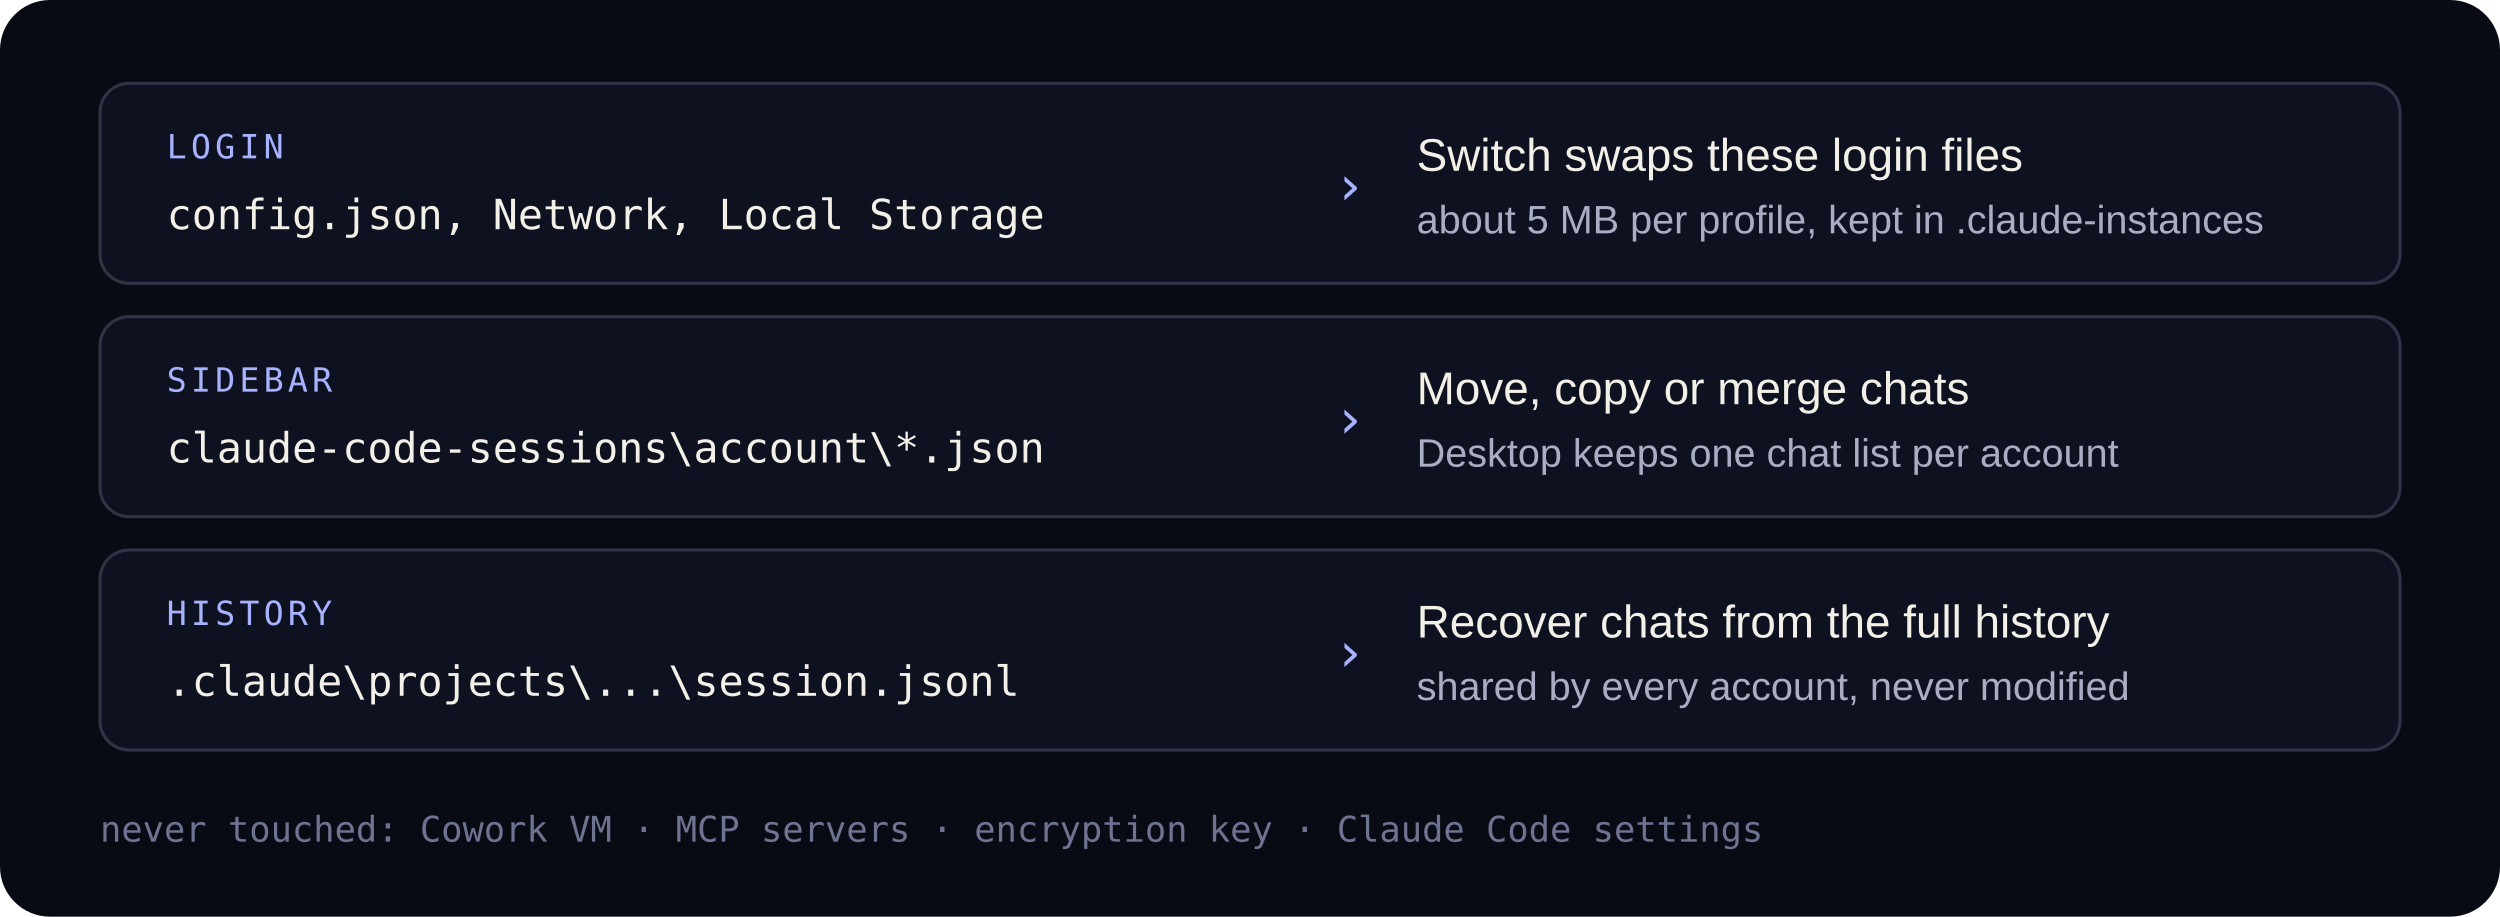
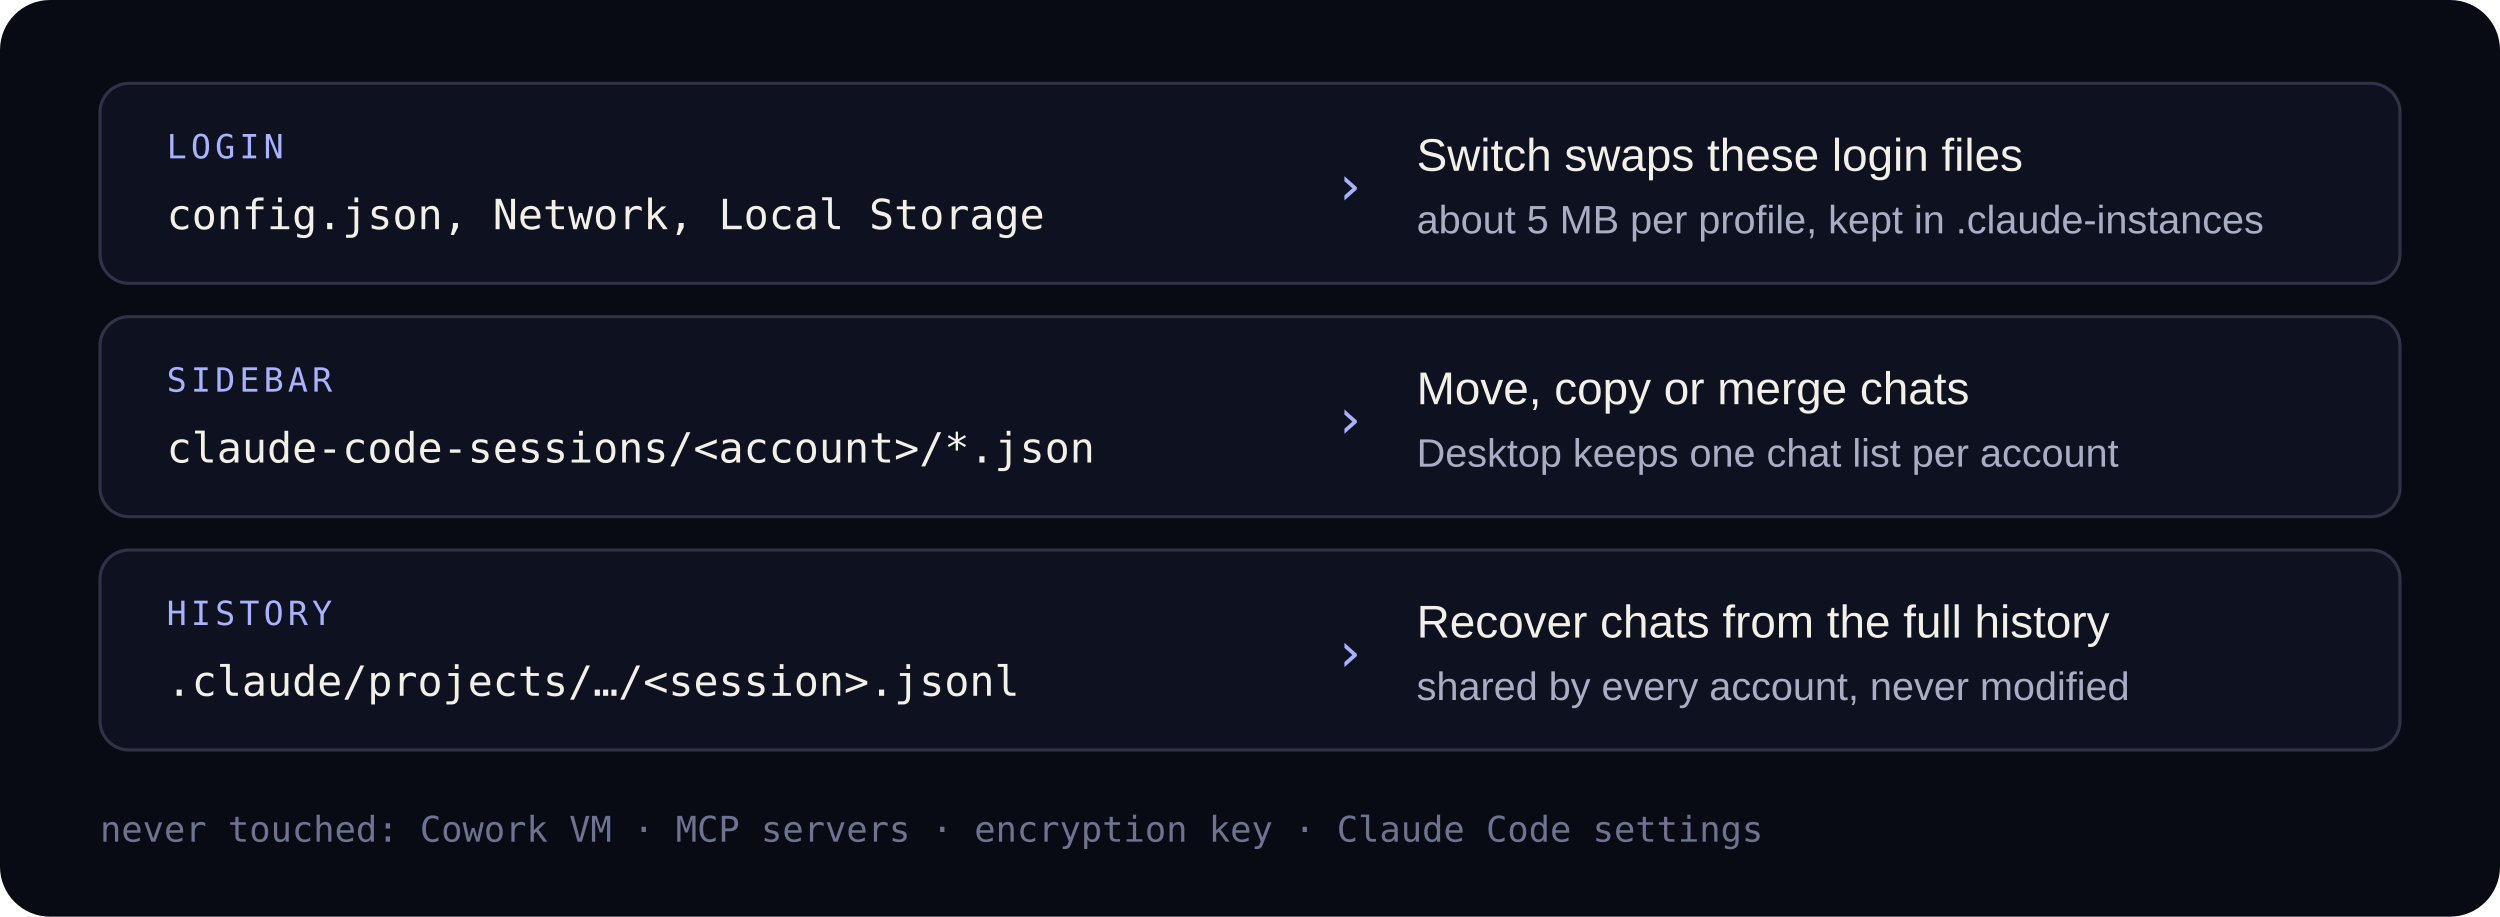
<svg xmlns="http://www.w3.org/2000/svg" width="1200" height="440" viewBox="0 0 1200 440" role="img" aria-labelledby="title desc">
  <rect width="1200" height="440" rx="24" fill="#090b14" />
  <g font-family="'Segoe UI', -apple-system, BlinkMacSystemFont, 'Helvetica Neue', Arial, sans-serif">
    <rect x="48" y="40" width="1104" height="96" rx="14" fill="#0e1120" stroke="#303345" stroke-width="1.5" />
    <text x="80" y="76" font-family="'Cascadia Mono', 'Cascadia Code', Consolas, ui-monospace, 'SF Mono', Menlo, monospace" font-size="16" letter-spacing="2" fill="#a8b2ff">LOGIN</text>
    <text x="80" y="110" font-family="'Cascadia Mono', 'Cascadia Code', Consolas, ui-monospace, 'SF Mono', Menlo, monospace" font-size="20" fill="#f3f0e8">config.json, Network, Local Storage</text>
    <text x="640" y="98" font-family="'Cascadia Mono', 'Cascadia Code', Consolas, ui-monospace, 'SF Mono', Menlo, monospace" font-size="26" fill="#a8b2ff">›</text>
    <text x="680" y="82" font-size="22" fill="#f3f0e8">Switch swaps these login files</text>
    <text x="680" y="112" font-size="19" fill="#aaaec4">about 5 MB per profile, kept in .claude-instances</text>
    <rect x="48" y="152" width="1104" height="96" rx="14" fill="#0e1120" stroke="#303345" stroke-width="1.5" />
    <text x="80" y="188" font-family="'Cascadia Mono', 'Cascadia Code', Consolas, ui-monospace, 'SF Mono', Menlo, monospace" font-size="16" letter-spacing="2" fill="#a8b2ff">SIDEBAR</text>
-     <text x="80" y="222" font-family="'Cascadia Mono', 'Cascadia Code', Consolas, ui-monospace, 'SF Mono', Menlo, monospace" font-size="20" fill="#f3f0e8">claude-code-sessions\account\*.json</text>
+     <text x="80" y="222" font-family="'Cascadia Mono', 'Cascadia Code', Consolas, ui-monospace, 'SF Mono', Menlo, monospace" font-size="20" fill="#f3f0e8">claude-code-sessions/&lt;account&gt;/*.json</text>
    <text x="640" y="210" font-family="'Cascadia Mono', 'Cascadia Code', Consolas, ui-monospace, 'SF Mono', Menlo, monospace" font-size="26" fill="#a8b2ff">›</text>
    <text x="680" y="194" font-size="22" fill="#f3f0e8">Move, copy or merge chats</text>
    <text x="680" y="224" font-size="19" fill="#aaaec4">Desktop keeps one chat list per account</text>
    <rect x="48" y="264" width="1104" height="96" rx="14" fill="#0e1120" stroke="#303345" stroke-width="1.5" />
    <text x="80" y="300" font-family="'Cascadia Mono', 'Cascadia Code', Consolas, ui-monospace, 'SF Mono', Menlo, monospace" font-size="16" letter-spacing="2" fill="#a8b2ff">HISTORY</text>
-     <text x="80" y="334" font-family="'Cascadia Mono', 'Cascadia Code', Consolas, ui-monospace, 'SF Mono', Menlo, monospace" font-size="20" fill="#f3f0e8">.claude\projects\...\session.jsonl</text>
+     <text x="80" y="334" font-family="'Cascadia Mono', 'Cascadia Code', Consolas, ui-monospace, 'SF Mono', Menlo, monospace" font-size="20" fill="#f3f0e8">.claude/projects/…/&lt;session&gt;.jsonl</text>
    <text x="640" y="322" font-family="'Cascadia Mono', 'Cascadia Code', Consolas, ui-monospace, 'SF Mono', Menlo, monospace" font-size="26" fill="#a8b2ff">›</text>
    <text x="680" y="306" font-size="22" fill="#f3f0e8">Recover chats from the full history</text>
    <text x="680" y="336" font-size="19" fill="#aaaec4">shared by every account, never modified</text>
    <text x="48" y="404" font-family="'Cascadia Mono', 'Cascadia Code', Consolas, ui-monospace, 'SF Mono', Menlo, monospace" font-size="17" fill="#6e7391">never touched:  Cowork VM  ·  MCP servers  ·  encryption key  ·  Claude Code settings</text>
  </g>
</svg>
